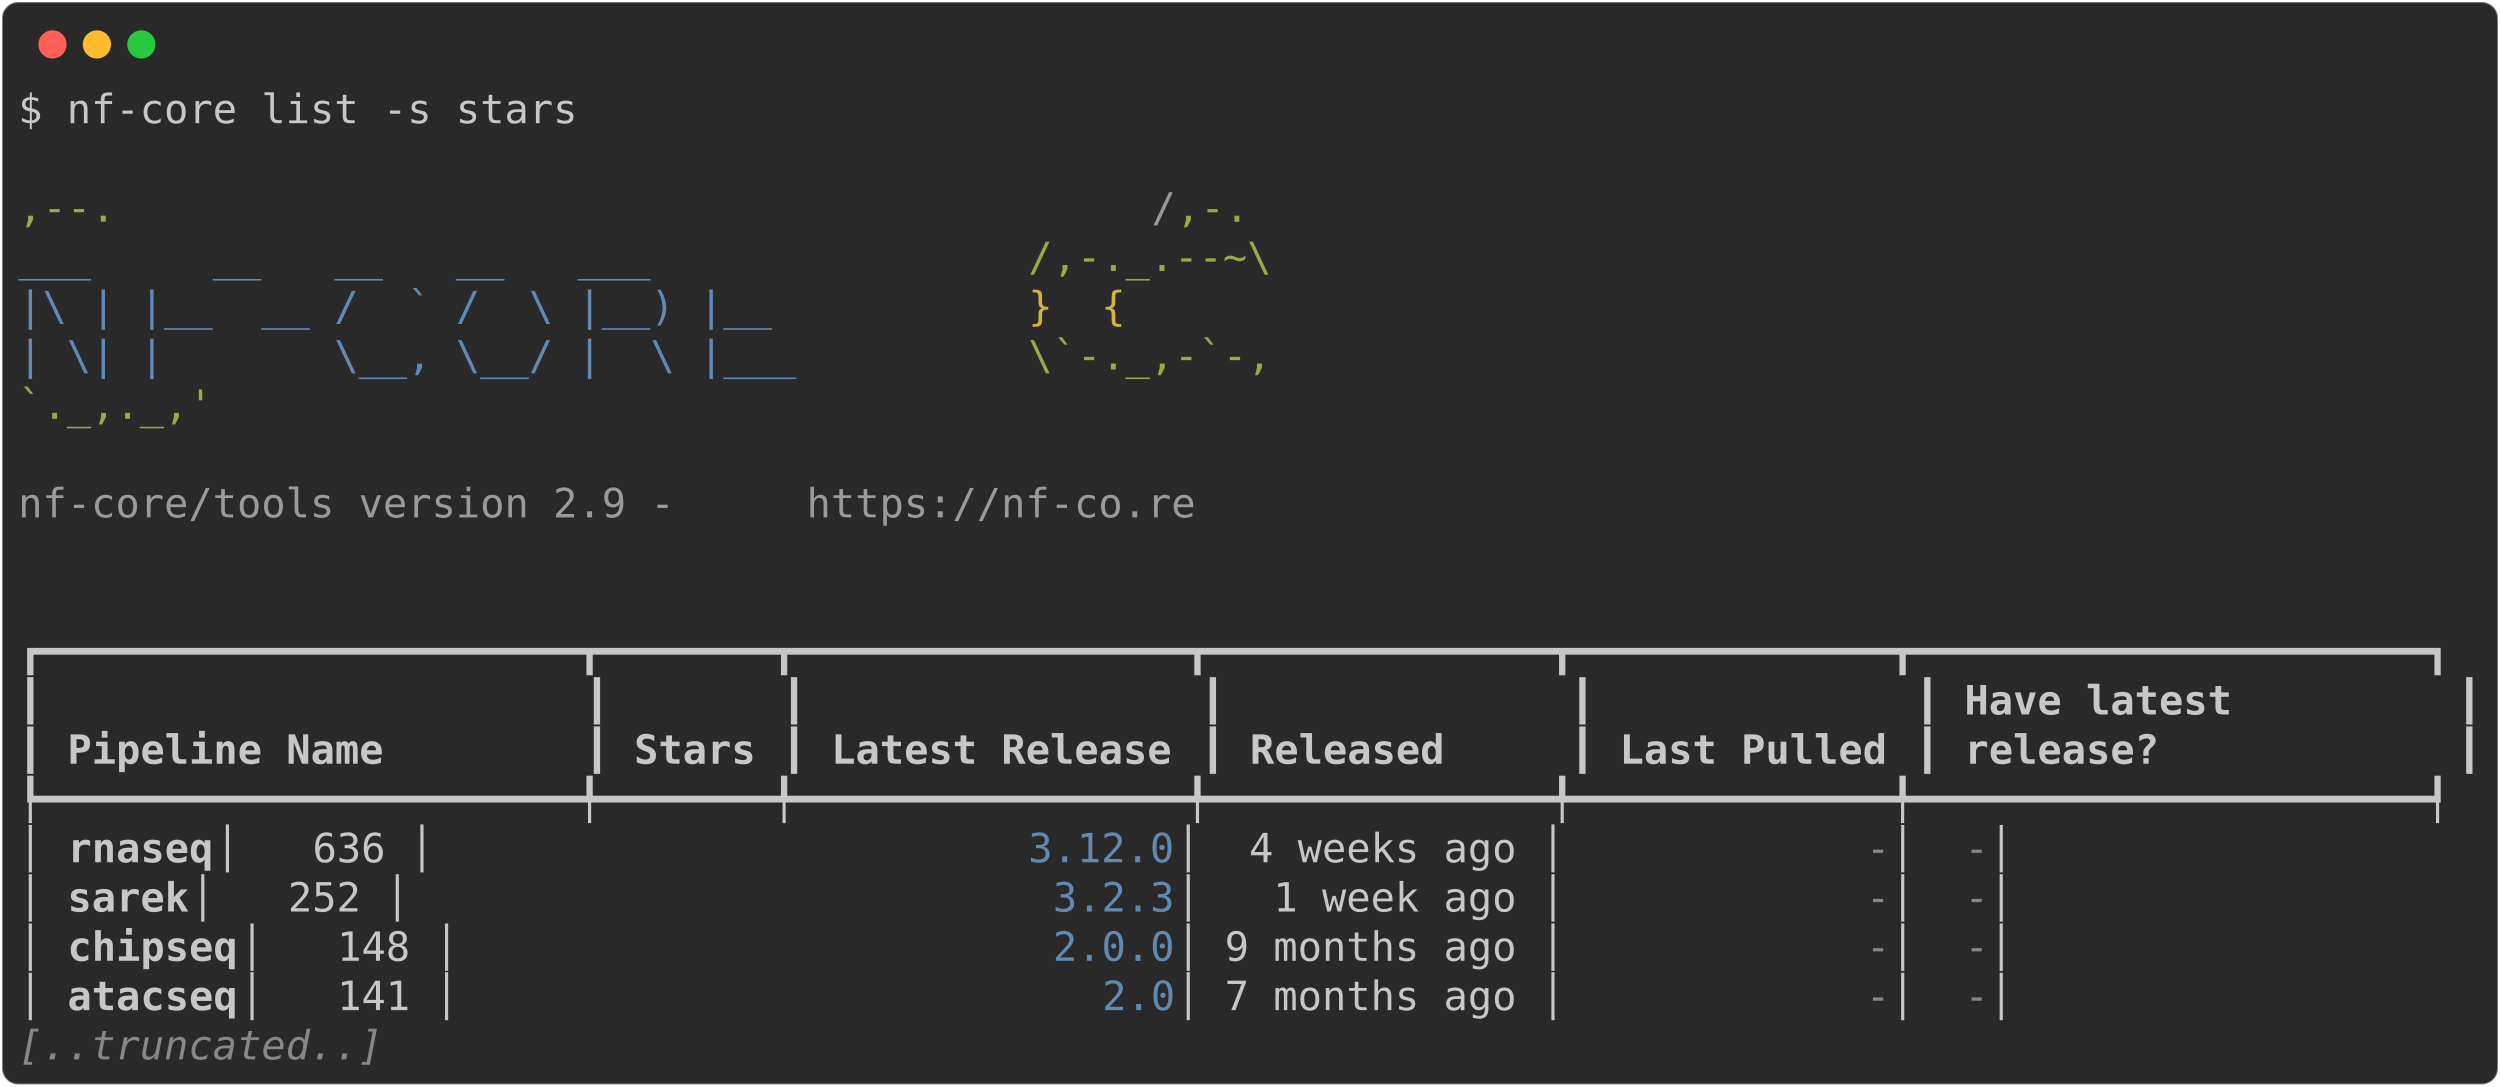
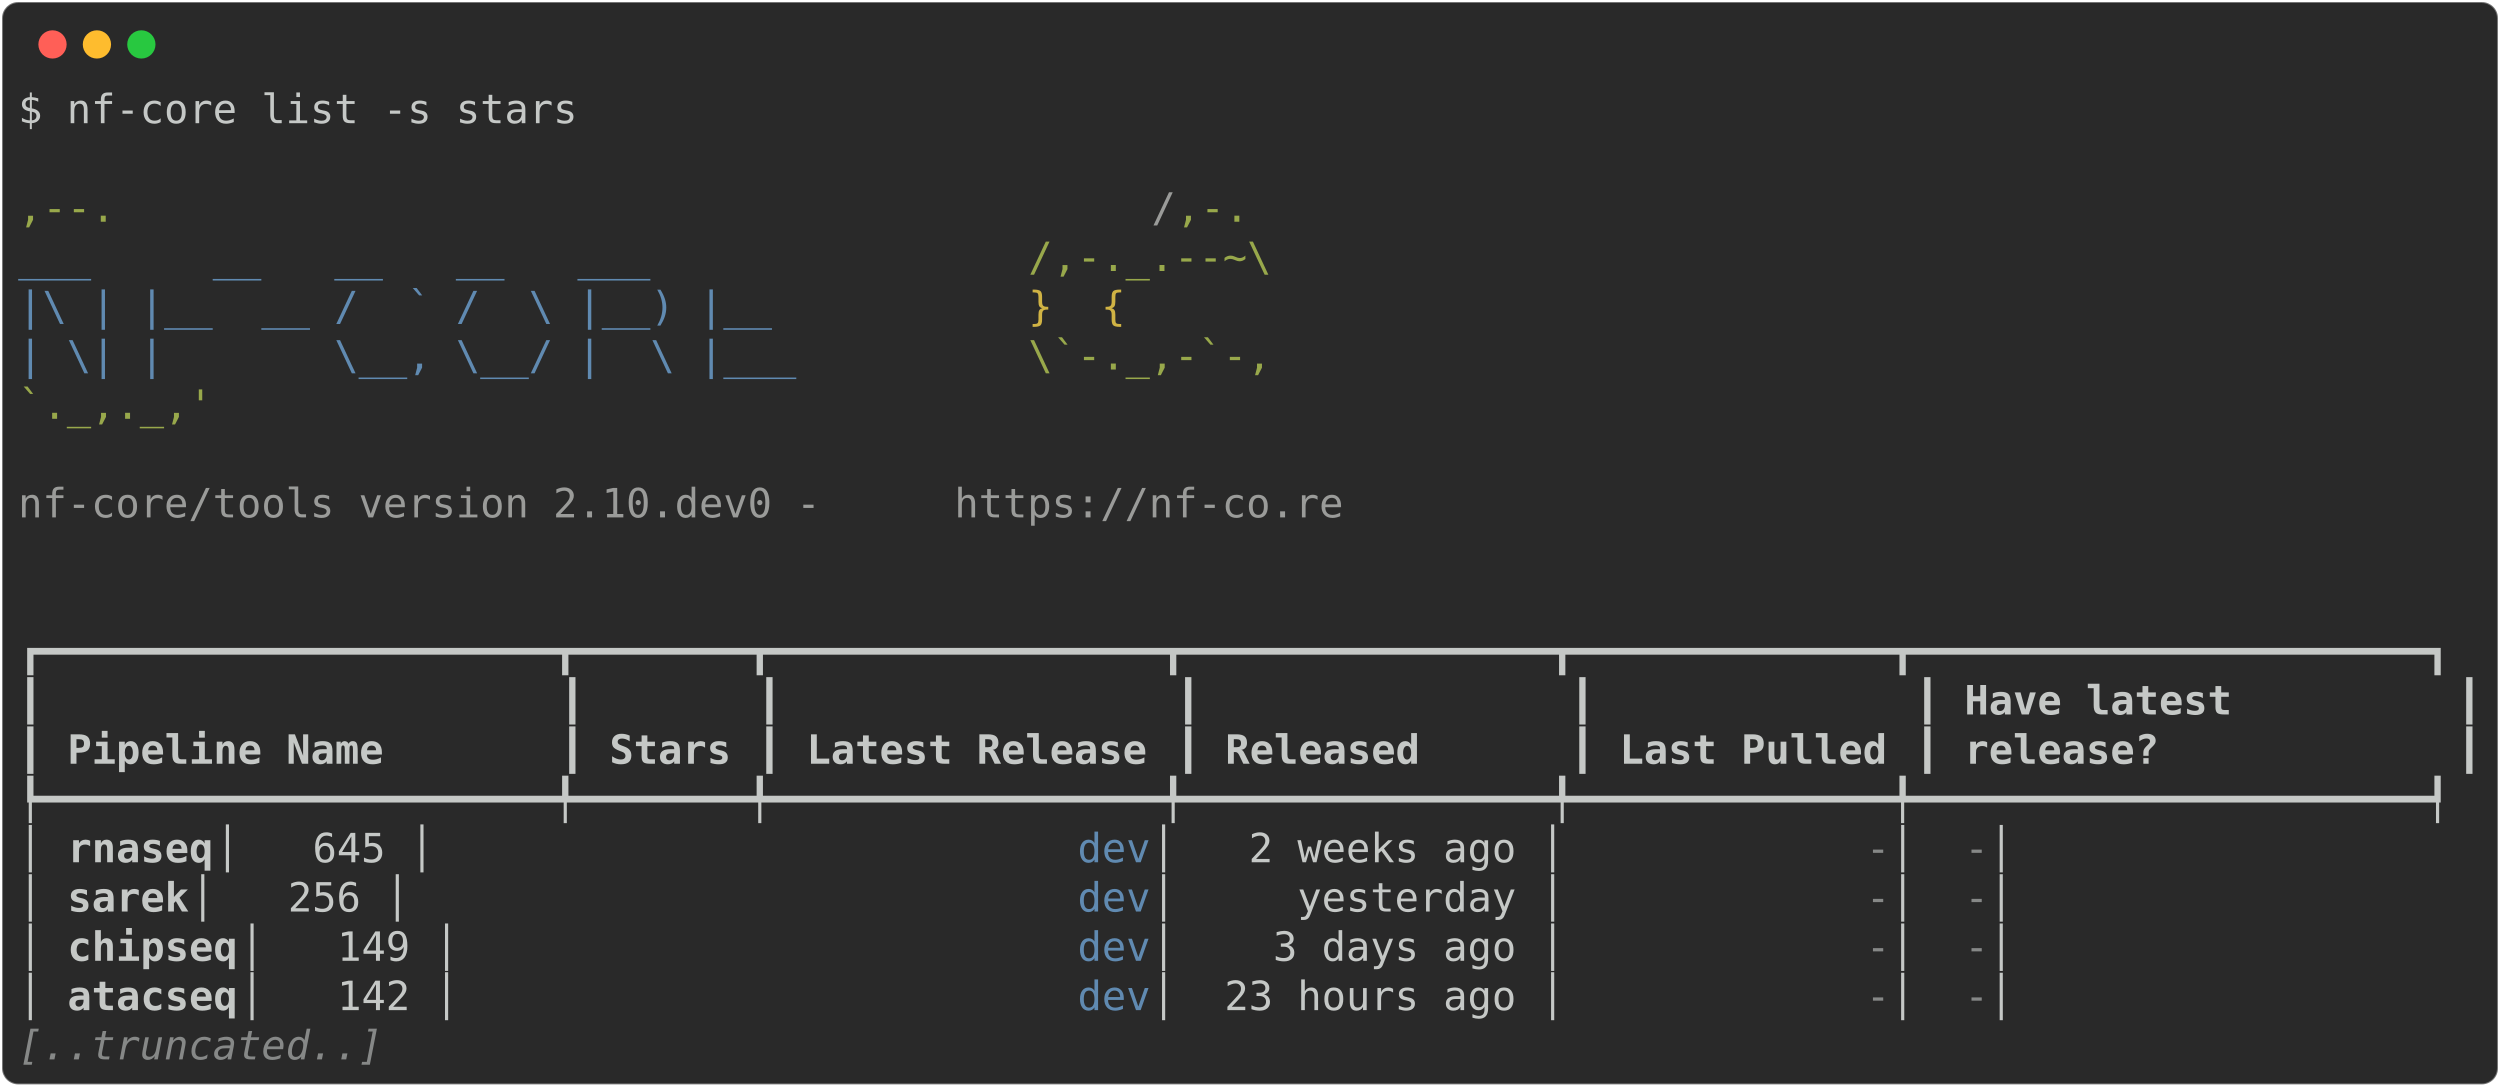
<svg xmlns="http://www.w3.org/2000/svg" class="rich-terminal" viewBox="0 0 1238 538.0">
  <style>

    @font-face {
        font-family: "Fira Code";
        src: local("FiraCode-Regular"),
                url("https://cdnjs.cloudflare.com/ajax/libs/firacode/6.2.0/woff2/FiraCode-Regular.woff2") format("woff2"),
                url("https://cdnjs.cloudflare.com/ajax/libs/firacode/6.2.0/woff/FiraCode-Regular.woff") format("woff");
        font-style: normal;
        font-weight: 400;
    }
    @font-face {
        font-family: "Fira Code";
        src: local("FiraCode-Bold"),
                url("https://cdnjs.cloudflare.com/ajax/libs/firacode/6.2.0/woff2/FiraCode-Bold.woff2") format("woff2"),
                url("https://cdnjs.cloudflare.com/ajax/libs/firacode/6.2.0/woff/FiraCode-Bold.woff") format("woff");
        font-style: bold;
        font-weight: 700;
    }

-     .terminal-960691040-matrix {
+     .terminal-264699695-matrix {
        font-family: Fira Code, monospace;
        font-size: 20px;
        line-height: 24.4px;
        font-variant-east-asian: full-width;
    }

-     .terminal-960691040-title {
+     .terminal-264699695-title {
        font-size: 18px;
        font-weight: bold;
        font-family: arial;
    }

-     .terminal-960691040-r1 { fill: #c5c8c6 }
- .terminal-960691040-r2 { fill: #98a84b }
- .terminal-960691040-r3 { fill: #9a9b99 }
- .terminal-960691040-r4 { fill: #608ab1 }
- .terminal-960691040-r5 { fill: #d0b344 }
- .terminal-960691040-r6 { fill: #c5c8c6;font-weight: bold }
- .terminal-960691040-r7 { fill: #868887 }
- .terminal-960691040-r8 { fill: #868887;font-style: italic; }
+     .terminal-264699695-r1 { fill: #c5c8c6 }
+ .terminal-264699695-r2 { fill: #98a84b }
+ .terminal-264699695-r3 { fill: #9a9b99 }
+ .terminal-264699695-r4 { fill: #608ab1 }
+ .terminal-264699695-r5 { fill: #d0b344 }
+ .terminal-264699695-r6 { fill: #c5c8c6;font-weight: bold }
+ .terminal-264699695-r7 { fill: #868887 }
+ .terminal-264699695-r8 { fill: #868887;font-style: italic; }
    </style>
  <defs>
-     <clipPath id="terminal-960691040-clip-terminal">
+     <clipPath id="terminal-264699695-clip-terminal">
      <rect x="0" y="0" width="1219.0" height="487.0" />
    </clipPath>
-     <clipPath id="terminal-960691040-line-0">
+     <clipPath id="terminal-264699695-line-0">
      <rect x="0" y="1.5" width="1220" height="24.65" />
    </clipPath>
-     <clipPath id="terminal-960691040-line-1">
+     <clipPath id="terminal-264699695-line-1">
      <rect x="0" y="25.9" width="1220" height="24.65" />
    </clipPath>
-     <clipPath id="terminal-960691040-line-2">
+     <clipPath id="terminal-264699695-line-2">
      <rect x="0" y="50.3" width="1220" height="24.65" />
    </clipPath>
-     <clipPath id="terminal-960691040-line-3">
+     <clipPath id="terminal-264699695-line-3">
      <rect x="0" y="74.7" width="1220" height="24.65" />
    </clipPath>
-     <clipPath id="terminal-960691040-line-4">
+     <clipPath id="terminal-264699695-line-4">
      <rect x="0" y="99.1" width="1220" height="24.65" />
    </clipPath>
-     <clipPath id="terminal-960691040-line-5">
+     <clipPath id="terminal-264699695-line-5">
      <rect x="0" y="123.5" width="1220" height="24.65" />
    </clipPath>
-     <clipPath id="terminal-960691040-line-6">
+     <clipPath id="terminal-264699695-line-6">
      <rect x="0" y="147.9" width="1220" height="24.65" />
    </clipPath>
-     <clipPath id="terminal-960691040-line-7">
+     <clipPath id="terminal-264699695-line-7">
      <rect x="0" y="172.3" width="1220" height="24.65" />
    </clipPath>
-     <clipPath id="terminal-960691040-line-8">
+     <clipPath id="terminal-264699695-line-8">
      <rect x="0" y="196.7" width="1220" height="24.65" />
    </clipPath>
-     <clipPath id="terminal-960691040-line-9">
+     <clipPath id="terminal-264699695-line-9">
      <rect x="0" y="221.1" width="1220" height="24.65" />
    </clipPath>
-     <clipPath id="terminal-960691040-line-10">
+     <clipPath id="terminal-264699695-line-10">
      <rect x="0" y="245.5" width="1220" height="24.65" />
    </clipPath>
-     <clipPath id="terminal-960691040-line-11">
+     <clipPath id="terminal-264699695-line-11">
      <rect x="0" y="269.9" width="1220" height="24.65" />
    </clipPath>
-     <clipPath id="terminal-960691040-line-12">
+     <clipPath id="terminal-264699695-line-12">
      <rect x="0" y="294.3" width="1220" height="24.65" />
    </clipPath>
-     <clipPath id="terminal-960691040-line-13">
+     <clipPath id="terminal-264699695-line-13">
      <rect x="0" y="318.7" width="1220" height="24.65" />
    </clipPath>
-     <clipPath id="terminal-960691040-line-14">
+     <clipPath id="terminal-264699695-line-14">
      <rect x="0" y="343.1" width="1220" height="24.65" />
    </clipPath>
-     <clipPath id="terminal-960691040-line-15">
+     <clipPath id="terminal-264699695-line-15">
      <rect x="0" y="367.5" width="1220" height="24.65" />
    </clipPath>
-     <clipPath id="terminal-960691040-line-16">
+     <clipPath id="terminal-264699695-line-16">
      <rect x="0" y="391.9" width="1220" height="24.65" />
    </clipPath>
-     <clipPath id="terminal-960691040-line-17">
+     <clipPath id="terminal-264699695-line-17">
      <rect x="0" y="416.3" width="1220" height="24.65" />
    </clipPath>
-     <clipPath id="terminal-960691040-line-18">
+     <clipPath id="terminal-264699695-line-18">
      <rect x="0" y="440.7" width="1220" height="24.65" />
    </clipPath>
  </defs>
  <rect fill="#292929" stroke="rgba(255,255,255,0.35)" stroke-width="1" x="1" y="1" width="1236" height="536" rx="8" />
  <g transform="translate(26,22)">
    <circle cx="0" cy="0" r="7" fill="#ff5f57" />
    <circle cx="22" cy="0" r="7" fill="#febc2e" />
    <circle cx="44" cy="0" r="7" fill="#28c840" />
  </g>
-   <g transform="translate(9, 41)" clip-path="url(#terminal-960691040-clip-terminal)">
-     <g class="terminal-960691040-matrix">
-       <text class="terminal-960691040-r1" x="0" y="20" textLength="280.6" clip-path="url(#terminal-960691040-line-0)">$ nf-core list -s stars</text>
-       <text class="terminal-960691040-r1" x="1220" y="20" textLength="12.2" clip-path="url(#terminal-960691040-line-0)">
- </text>
-       <text class="terminal-960691040-r1" x="1220" y="44.4" textLength="12.2" clip-path="url(#terminal-960691040-line-1)">
- </text>
-       <text class="terminal-960691040-r2" x="0" y="68.8" textLength="561.2" clip-path="url(#terminal-960691040-line-2)">                                          ,--.</text>
-       <text class="terminal-960691040-r3" x="561.2" y="68.8" textLength="12.2" clip-path="url(#terminal-960691040-line-2)">/</text>
-       <text class="terminal-960691040-r2" x="573.4" y="68.8" textLength="36.6" clip-path="url(#terminal-960691040-line-2)">,-.</text>
-       <text class="terminal-960691040-r1" x="1220" y="68.8" textLength="12.2" clip-path="url(#terminal-960691040-line-2)">
- </text>
-       <text class="terminal-960691040-r4" x="0" y="93.2" textLength="500.2" clip-path="url(#terminal-960691040-line-3)">          ___     __   __   __   ___     </text>
-       <text class="terminal-960691040-r2" x="500.2" y="93.2" textLength="122" clip-path="url(#terminal-960691040-line-3)">/,-._.--~\</text>
-       <text class="terminal-960691040-r1" x="1220" y="93.2" textLength="12.2" clip-path="url(#terminal-960691040-line-3)">
- </text>
-       <text class="terminal-960691040-r4" x="0" y="117.6" textLength="500.2" clip-path="url(#terminal-960691040-line-4)">    |\ | |__  __ /  ` /  \ |__) |__      </text>
-       <text class="terminal-960691040-r5" x="500.2" y="117.6" textLength="85.4" clip-path="url(#terminal-960691040-line-4)">   }  {</text>
-       <text class="terminal-960691040-r1" x="1220" y="117.6" textLength="12.2" clip-path="url(#terminal-960691040-line-4)">
- </text>
-       <text class="terminal-960691040-r4" x="0" y="142" textLength="500.2" clip-path="url(#terminal-960691040-line-5)">    | \| |       \__, \__/ |  \ |___     </text>
-       <text class="terminal-960691040-r2" x="500.2" y="142" textLength="122" clip-path="url(#terminal-960691040-line-5)">\`-._,-`-,</text>
-       <text class="terminal-960691040-r1" x="1220" y="142" textLength="12.2" clip-path="url(#terminal-960691040-line-5)">
- </text>
-       <text class="terminal-960691040-r2" x="0" y="166.4" textLength="610" clip-path="url(#terminal-960691040-line-6)">                                          `._,._,'</text>
-       <text class="terminal-960691040-r1" x="1220" y="166.4" textLength="12.2" clip-path="url(#terminal-960691040-line-6)">
- </text>
-       <text class="terminal-960691040-r1" x="1220" y="190.8" textLength="12.2" clip-path="url(#terminal-960691040-line-7)">
- </text>
-       <text class="terminal-960691040-r3" x="0" y="215.2" textLength="390.4" clip-path="url(#terminal-960691040-line-8)">    nf-core/tools version 2.9 - </text>
-       <text class="terminal-960691040-r3" x="390.4" y="215.2" textLength="195.2" clip-path="url(#terminal-960691040-line-8)">https://nf-co.re</text>
-       <text class="terminal-960691040-r1" x="1220" y="215.2" textLength="12.2" clip-path="url(#terminal-960691040-line-8)">
- </text>
-       <text class="terminal-960691040-r1" x="1220" y="239.6" textLength="12.2" clip-path="url(#terminal-960691040-line-9)">
- </text>
-       <text class="terminal-960691040-r1" x="1220" y="264" textLength="12.2" clip-path="url(#terminal-960691040-line-10)">
- </text>
-       <text class="terminal-960691040-r1" x="0" y="288.4" textLength="1220" clip-path="url(#terminal-960691040-line-11)">┏━━━━━━━━━━━━━━━━━━━━━━┳━━━━━━━┳━━━━━━━━━━━━━━━━┳━━━━━━━━━━━━━━┳━━━━━━━━━━━━━┳━━━━━━━━━━━━━━━━━━━━━┓</text>
-       <text class="terminal-960691040-r1" x="1220" y="288.4" textLength="12.2" clip-path="url(#terminal-960691040-line-11)">
- </text>
-       <text class="terminal-960691040-r1" x="0" y="312.8" textLength="12.2" clip-path="url(#terminal-960691040-line-12)">┃</text>
-       <text class="terminal-960691040-r1" x="280.6" y="312.8" textLength="12.2" clip-path="url(#terminal-960691040-line-12)">┃</text>
-       <text class="terminal-960691040-r1" x="378.2" y="312.8" textLength="12.2" clip-path="url(#terminal-960691040-line-12)">┃</text>
-       <text class="terminal-960691040-r1" x="585.6" y="312.8" textLength="12.2" clip-path="url(#terminal-960691040-line-12)">┃</text>
-       <text class="terminal-960691040-r1" x="768.6" y="312.8" textLength="12.2" clip-path="url(#terminal-960691040-line-12)">┃</text>
-       <text class="terminal-960691040-r1" x="939.4" y="312.8" textLength="12.2" clip-path="url(#terminal-960691040-line-12)">┃</text>
-       <text class="terminal-960691040-r6" x="963.8" y="312.8" textLength="231.8" clip-path="url(#terminal-960691040-line-12)">Have latest        </text>
-       <text class="terminal-960691040-r1" x="1207.8" y="312.8" textLength="12.2" clip-path="url(#terminal-960691040-line-12)">┃</text>
-       <text class="terminal-960691040-r1" x="1220" y="312.8" textLength="12.2" clip-path="url(#terminal-960691040-line-12)">
- </text>
-       <text class="terminal-960691040-r1" x="0" y="337.2" textLength="12.2" clip-path="url(#terminal-960691040-line-13)">┃</text>
-       <text class="terminal-960691040-r6" x="24.4" y="337.2" textLength="244" clip-path="url(#terminal-960691040-line-13)">Pipeline Name       </text>
-       <text class="terminal-960691040-r1" x="280.6" y="337.2" textLength="12.2" clip-path="url(#terminal-960691040-line-13)">┃</text>
-       <text class="terminal-960691040-r6" x="305" y="337.2" textLength="61" clip-path="url(#terminal-960691040-line-13)">Stars</text>
-       <text class="terminal-960691040-r1" x="378.2" y="337.2" textLength="12.2" clip-path="url(#terminal-960691040-line-13)">┃</text>
-       <text class="terminal-960691040-r6" x="402.6" y="337.2" textLength="170.8" clip-path="url(#terminal-960691040-line-13)">Latest Release</text>
-       <text class="terminal-960691040-r1" x="585.6" y="337.2" textLength="12.2" clip-path="url(#terminal-960691040-line-13)">┃</text>
-       <text class="terminal-960691040-r6" x="610" y="337.2" textLength="146.4" clip-path="url(#terminal-960691040-line-13)">    Released</text>
-       <text class="terminal-960691040-r1" x="768.6" y="337.2" textLength="12.2" clip-path="url(#terminal-960691040-line-13)">┃</text>
-       <text class="terminal-960691040-r6" x="793" y="337.2" textLength="134.2" clip-path="url(#terminal-960691040-line-13)">Last Pulled</text>
-       <text class="terminal-960691040-r1" x="939.4" y="337.2" textLength="12.2" clip-path="url(#terminal-960691040-line-13)">┃</text>
-       <text class="terminal-960691040-r6" x="963.8" y="337.2" textLength="231.8" clip-path="url(#terminal-960691040-line-13)">release?           </text>
-       <text class="terminal-960691040-r1" x="1207.8" y="337.2" textLength="12.2" clip-path="url(#terminal-960691040-line-13)">┃</text>
-       <text class="terminal-960691040-r1" x="1220" y="337.2" textLength="12.2" clip-path="url(#terminal-960691040-line-13)">
- </text>
-       <text class="terminal-960691040-r1" x="0" y="361.6" textLength="1220" clip-path="url(#terminal-960691040-line-14)">┡━━━━━━━━━━━━━━━━━━━━━━╇━━━━━━━╇━━━━━━━━━━━━━━━━╇━━━━━━━━━━━━━━╇━━━━━━━━━━━━━╇━━━━━━━━━━━━━━━━━━━━━┩</text>
-       <text class="terminal-960691040-r1" x="1220" y="361.6" textLength="12.2" clip-path="url(#terminal-960691040-line-14)">
- </text>
-       <text class="terminal-960691040-r1" x="0" y="386" textLength="24.4" clip-path="url(#terminal-960691040-line-15)">│ </text>
-       <text class="terminal-960691040-r6" x="24.4" y="386" textLength="73.2" clip-path="url(#terminal-960691040-line-15)">rnaseq</text>
-       <text class="terminal-960691040-r1" x="97.6" y="386" textLength="402.6" clip-path="url(#terminal-960691040-line-15)">               │   636 │         </text>
-       <text class="terminal-960691040-r4" x="500.2" y="386" textLength="73.2" clip-path="url(#terminal-960691040-line-15)">3.12.0</text>
-       <text class="terminal-960691040-r1" x="573.4" y="386" textLength="341.6" clip-path="url(#terminal-960691040-line-15)"> │  4 weeks ago │           </text>
-       <text class="terminal-960691040-r7" x="915" y="386" textLength="12.2" clip-path="url(#terminal-960691040-line-15)">-</text>
-       <text class="terminal-960691040-r1" x="927.2" y="386" textLength="36.6" clip-path="url(#terminal-960691040-line-15)"> │ </text>
-       <text class="terminal-960691040-r7" x="963.8" y="386" textLength="12.2" clip-path="url(#terminal-960691040-line-15)">-</text>
-       <text class="terminal-960691040-r1" x="976" y="386" textLength="244" clip-path="url(#terminal-960691040-line-15)">                   │</text>
-       <text class="terminal-960691040-r1" x="1220" y="386" textLength="12.2" clip-path="url(#terminal-960691040-line-15)">
- </text>
-       <text class="terminal-960691040-r1" x="0" y="410.4" textLength="24.4" clip-path="url(#terminal-960691040-line-16)">│ </text>
-       <text class="terminal-960691040-r6" x="24.4" y="410.4" textLength="61" clip-path="url(#terminal-960691040-line-16)">sarek</text>
-       <text class="terminal-960691040-r1" x="85.4" y="410.4" textLength="427" clip-path="url(#terminal-960691040-line-16)">                │   252 │          </text>
-       <text class="terminal-960691040-r4" x="512.4" y="410.4" textLength="61" clip-path="url(#terminal-960691040-line-16)">3.2.3</text>
-       <text class="terminal-960691040-r1" x="573.4" y="410.4" textLength="341.6" clip-path="url(#terminal-960691040-line-16)"> │   1 week ago │           </text>
-       <text class="terminal-960691040-r7" x="915" y="410.4" textLength="12.2" clip-path="url(#terminal-960691040-line-16)">-</text>
-       <text class="terminal-960691040-r1" x="927.2" y="410.4" textLength="36.6" clip-path="url(#terminal-960691040-line-16)"> │ </text>
-       <text class="terminal-960691040-r7" x="963.8" y="410.4" textLength="12.2" clip-path="url(#terminal-960691040-line-16)">-</text>
-       <text class="terminal-960691040-r1" x="976" y="410.4" textLength="244" clip-path="url(#terminal-960691040-line-16)">                   │</text>
-       <text class="terminal-960691040-r1" x="1220" y="410.4" textLength="12.2" clip-path="url(#terminal-960691040-line-16)">
- </text>
-       <text class="terminal-960691040-r1" x="0" y="434.8" textLength="24.4" clip-path="url(#terminal-960691040-line-17)">│ </text>
-       <text class="terminal-960691040-r6" x="24.4" y="434.8" textLength="85.4" clip-path="url(#terminal-960691040-line-17)">chipseq</text>
-       <text class="terminal-960691040-r1" x="109.8" y="434.8" textLength="402.6" clip-path="url(#terminal-960691040-line-17)">              │   148 │          </text>
-       <text class="terminal-960691040-r4" x="512.4" y="434.8" textLength="61" clip-path="url(#terminal-960691040-line-17)">2.0.0</text>
-       <text class="terminal-960691040-r1" x="573.4" y="434.8" textLength="341.6" clip-path="url(#terminal-960691040-line-17)"> │ 9 months ago │           </text>
-       <text class="terminal-960691040-r7" x="915" y="434.8" textLength="12.2" clip-path="url(#terminal-960691040-line-17)">-</text>
-       <text class="terminal-960691040-r1" x="927.2" y="434.8" textLength="36.6" clip-path="url(#terminal-960691040-line-17)"> │ </text>
-       <text class="terminal-960691040-r7" x="963.8" y="434.8" textLength="12.2" clip-path="url(#terminal-960691040-line-17)">-</text>
-       <text class="terminal-960691040-r1" x="976" y="434.8" textLength="244" clip-path="url(#terminal-960691040-line-17)">                   │</text>
-       <text class="terminal-960691040-r1" x="1220" y="434.8" textLength="12.2" clip-path="url(#terminal-960691040-line-17)">
- </text>
-       <text class="terminal-960691040-r1" x="0" y="459.2" textLength="24.4" clip-path="url(#terminal-960691040-line-18)">│ </text>
-       <text class="terminal-960691040-r6" x="24.4" y="459.2" textLength="85.4" clip-path="url(#terminal-960691040-line-18)">atacseq</text>
-       <text class="terminal-960691040-r1" x="109.8" y="459.2" textLength="427" clip-path="url(#terminal-960691040-line-18)">              │   141 │            </text>
-       <text class="terminal-960691040-r4" x="536.8" y="459.2" textLength="36.6" clip-path="url(#terminal-960691040-line-18)">2.0</text>
-       <text class="terminal-960691040-r1" x="573.4" y="459.2" textLength="341.6" clip-path="url(#terminal-960691040-line-18)"> │ 7 months ago │           </text>
-       <text class="terminal-960691040-r7" x="915" y="459.2" textLength="12.2" clip-path="url(#terminal-960691040-line-18)">-</text>
-       <text class="terminal-960691040-r1" x="927.2" y="459.2" textLength="36.6" clip-path="url(#terminal-960691040-line-18)"> │ </text>
-       <text class="terminal-960691040-r7" x="963.8" y="459.2" textLength="12.2" clip-path="url(#terminal-960691040-line-18)">-</text>
-       <text class="terminal-960691040-r1" x="976" y="459.2" textLength="244" clip-path="url(#terminal-960691040-line-18)">                   │</text>
-       <text class="terminal-960691040-r1" x="1220" y="459.2" textLength="12.2" clip-path="url(#terminal-960691040-line-18)">
- </text>
-       <text class="terminal-960691040-r8" x="0" y="483.6" textLength="183" clip-path="url(#terminal-960691040-line-19)">[..truncated..]</text>
-       <text class="terminal-960691040-r1" x="1220" y="483.6" textLength="12.2" clip-path="url(#terminal-960691040-line-19)">
+   <g transform="translate(9, 41)" clip-path="url(#terminal-264699695-clip-terminal)">
+     <g class="terminal-264699695-matrix">
+       <text class="terminal-264699695-r1" x="0" y="20" textLength="280.6" clip-path="url(#terminal-264699695-line-0)">$ nf-core list -s stars</text>
+       <text class="terminal-264699695-r1" x="1220" y="20" textLength="12.2" clip-path="url(#terminal-264699695-line-0)">
+ </text>
+       <text class="terminal-264699695-r1" x="1220" y="44.4" textLength="12.2" clip-path="url(#terminal-264699695-line-1)">
+ </text>
+       <text class="terminal-264699695-r2" x="0" y="68.8" textLength="561.2" clip-path="url(#terminal-264699695-line-2)">                                          ,--.</text>
+       <text class="terminal-264699695-r3" x="561.2" y="68.8" textLength="12.2" clip-path="url(#terminal-264699695-line-2)">/</text>
+       <text class="terminal-264699695-r2" x="573.4" y="68.8" textLength="36.6" clip-path="url(#terminal-264699695-line-2)">,-.</text>
+       <text class="terminal-264699695-r1" x="1220" y="68.8" textLength="12.2" clip-path="url(#terminal-264699695-line-2)">
+ </text>
+       <text class="terminal-264699695-r4" x="0" y="93.2" textLength="500.2" clip-path="url(#terminal-264699695-line-3)">          ___     __   __   __   ___     </text>
+       <text class="terminal-264699695-r2" x="500.2" y="93.2" textLength="122" clip-path="url(#terminal-264699695-line-3)">/,-._.--~\</text>
+       <text class="terminal-264699695-r1" x="1220" y="93.2" textLength="12.2" clip-path="url(#terminal-264699695-line-3)">
+ </text>
+       <text class="terminal-264699695-r4" x="0" y="117.6" textLength="500.2" clip-path="url(#terminal-264699695-line-4)">    |\ | |__  __ /  ` /  \ |__) |__      </text>
+       <text class="terminal-264699695-r5" x="500.2" y="117.6" textLength="85.4" clip-path="url(#terminal-264699695-line-4)">   }  {</text>
+       <text class="terminal-264699695-r1" x="1220" y="117.6" textLength="12.2" clip-path="url(#terminal-264699695-line-4)">
+ </text>
+       <text class="terminal-264699695-r4" x="0" y="142" textLength="500.2" clip-path="url(#terminal-264699695-line-5)">    | \| |       \__, \__/ |  \ |___     </text>
+       <text class="terminal-264699695-r2" x="500.2" y="142" textLength="122" clip-path="url(#terminal-264699695-line-5)">\`-._,-`-,</text>
+       <text class="terminal-264699695-r1" x="1220" y="142" textLength="12.2" clip-path="url(#terminal-264699695-line-5)">
+ </text>
+       <text class="terminal-264699695-r2" x="0" y="166.4" textLength="610" clip-path="url(#terminal-264699695-line-6)">                                          `._,._,'</text>
+       <text class="terminal-264699695-r1" x="1220" y="166.4" textLength="12.2" clip-path="url(#terminal-264699695-line-6)">
+ </text>
+       <text class="terminal-264699695-r1" x="1220" y="190.8" textLength="12.2" clip-path="url(#terminal-264699695-line-7)">
+ </text>
+       <text class="terminal-264699695-r3" x="0" y="215.2" textLength="463.6" clip-path="url(#terminal-264699695-line-8)">    nf-core/tools version 2.10.dev0 - </text>
+       <text class="terminal-264699695-r3" x="463.6" y="215.2" textLength="195.2" clip-path="url(#terminal-264699695-line-8)">https://nf-co.re</text>
+       <text class="terminal-264699695-r1" x="1220" y="215.2" textLength="12.2" clip-path="url(#terminal-264699695-line-8)">
+ </text>
+       <text class="terminal-264699695-r1" x="1220" y="239.6" textLength="12.2" clip-path="url(#terminal-264699695-line-9)">
+ </text>
+       <text class="terminal-264699695-r1" x="1220" y="264" textLength="12.2" clip-path="url(#terminal-264699695-line-10)">
+ </text>
+       <text class="terminal-264699695-r1" x="0" y="288.4" textLength="1220" clip-path="url(#terminal-264699695-line-11)">┏━━━━━━━━━━━━━━━━━━━━━┳━━━━━━━┳━━━━━━━━━━━━━━━━┳━━━━━━━━━━━━━━━┳━━━━━━━━━━━━━┳━━━━━━━━━━━━━━━━━━━━━┓</text>
+       <text class="terminal-264699695-r1" x="1220" y="288.4" textLength="12.2" clip-path="url(#terminal-264699695-line-11)">
+ </text>
+       <text class="terminal-264699695-r1" x="0" y="312.8" textLength="12.2" clip-path="url(#terminal-264699695-line-12)">┃</text>
+       <text class="terminal-264699695-r1" x="268.4" y="312.8" textLength="12.2" clip-path="url(#terminal-264699695-line-12)">┃</text>
+       <text class="terminal-264699695-r1" x="366" y="312.8" textLength="12.2" clip-path="url(#terminal-264699695-line-12)">┃</text>
+       <text class="terminal-264699695-r1" x="573.4" y="312.8" textLength="12.2" clip-path="url(#terminal-264699695-line-12)">┃</text>
+       <text class="terminal-264699695-r1" x="768.6" y="312.8" textLength="12.2" clip-path="url(#terminal-264699695-line-12)">┃</text>
+       <text class="terminal-264699695-r1" x="939.4" y="312.8" textLength="12.2" clip-path="url(#terminal-264699695-line-12)">┃</text>
+       <text class="terminal-264699695-r6" x="963.8" y="312.8" textLength="231.8" clip-path="url(#terminal-264699695-line-12)">Have latest        </text>
+       <text class="terminal-264699695-r1" x="1207.8" y="312.8" textLength="12.2" clip-path="url(#terminal-264699695-line-12)">┃</text>
+       <text class="terminal-264699695-r1" x="1220" y="312.8" textLength="12.2" clip-path="url(#terminal-264699695-line-12)">
+ </text>
+       <text class="terminal-264699695-r1" x="0" y="337.2" textLength="12.2" clip-path="url(#terminal-264699695-line-13)">┃</text>
+       <text class="terminal-264699695-r6" x="24.4" y="337.2" textLength="231.8" clip-path="url(#terminal-264699695-line-13)">Pipeline Name      </text>
+       <text class="terminal-264699695-r1" x="268.4" y="337.2" textLength="12.2" clip-path="url(#terminal-264699695-line-13)">┃</text>
+       <text class="terminal-264699695-r6" x="292.8" y="337.2" textLength="61" clip-path="url(#terminal-264699695-line-13)">Stars</text>
+       <text class="terminal-264699695-r1" x="366" y="337.2" textLength="12.2" clip-path="url(#terminal-264699695-line-13)">┃</text>
+       <text class="terminal-264699695-r6" x="390.4" y="337.2" textLength="170.8" clip-path="url(#terminal-264699695-line-13)">Latest Release</text>
+       <text class="terminal-264699695-r1" x="573.4" y="337.2" textLength="12.2" clip-path="url(#terminal-264699695-line-13)">┃</text>
+       <text class="terminal-264699695-r6" x="597.8" y="337.2" textLength="158.6" clip-path="url(#terminal-264699695-line-13)">     Released</text>
+       <text class="terminal-264699695-r1" x="768.6" y="337.2" textLength="12.2" clip-path="url(#terminal-264699695-line-13)">┃</text>
+       <text class="terminal-264699695-r6" x="793" y="337.2" textLength="134.2" clip-path="url(#terminal-264699695-line-13)">Last Pulled</text>
+       <text class="terminal-264699695-r1" x="939.4" y="337.2" textLength="12.2" clip-path="url(#terminal-264699695-line-13)">┃</text>
+       <text class="terminal-264699695-r6" x="963.8" y="337.2" textLength="231.8" clip-path="url(#terminal-264699695-line-13)">release?           </text>
+       <text class="terminal-264699695-r1" x="1207.8" y="337.2" textLength="12.2" clip-path="url(#terminal-264699695-line-13)">┃</text>
+       <text class="terminal-264699695-r1" x="1220" y="337.2" textLength="12.2" clip-path="url(#terminal-264699695-line-13)">
+ </text>
+       <text class="terminal-264699695-r1" x="0" y="361.6" textLength="1220" clip-path="url(#terminal-264699695-line-14)">┡━━━━━━━━━━━━━━━━━━━━━╇━━━━━━━╇━━━━━━━━━━━━━━━━╇━━━━━━━━━━━━━━━╇━━━━━━━━━━━━━╇━━━━━━━━━━━━━━━━━━━━━┩</text>
+       <text class="terminal-264699695-r1" x="1220" y="361.6" textLength="12.2" clip-path="url(#terminal-264699695-line-14)">
+ </text>
+       <text class="terminal-264699695-r1" x="0" y="386" textLength="24.4" clip-path="url(#terminal-264699695-line-15)">│ </text>
+       <text class="terminal-264699695-r6" x="24.4" y="386" textLength="73.2" clip-path="url(#terminal-264699695-line-15)">rnaseq</text>
+       <text class="terminal-264699695-r1" x="97.6" y="386" textLength="427" clip-path="url(#terminal-264699695-line-15)">              │   645 │            </text>
+       <text class="terminal-264699695-r4" x="524.6" y="386" textLength="36.6" clip-path="url(#terminal-264699695-line-15)">dev</text>
+       <text class="terminal-264699695-r1" x="561.2" y="386" textLength="353.8" clip-path="url(#terminal-264699695-line-15)"> │   2 weeks ago │           </text>
+       <text class="terminal-264699695-r7" x="915" y="386" textLength="12.2" clip-path="url(#terminal-264699695-line-15)">-</text>
+       <text class="terminal-264699695-r1" x="927.2" y="386" textLength="36.6" clip-path="url(#terminal-264699695-line-15)"> │ </text>
+       <text class="terminal-264699695-r7" x="963.8" y="386" textLength="12.2" clip-path="url(#terminal-264699695-line-15)">-</text>
+       <text class="terminal-264699695-r1" x="976" y="386" textLength="244" clip-path="url(#terminal-264699695-line-15)">                   │</text>
+       <text class="terminal-264699695-r1" x="1220" y="386" textLength="12.2" clip-path="url(#terminal-264699695-line-15)">
+ </text>
+       <text class="terminal-264699695-r1" x="0" y="410.4" textLength="24.4" clip-path="url(#terminal-264699695-line-16)">│ </text>
+       <text class="terminal-264699695-r6" x="24.4" y="410.4" textLength="61" clip-path="url(#terminal-264699695-line-16)">sarek</text>
+       <text class="terminal-264699695-r1" x="85.4" y="410.4" textLength="439.2" clip-path="url(#terminal-264699695-line-16)">               │   256 │            </text>
+       <text class="terminal-264699695-r4" x="524.6" y="410.4" textLength="36.6" clip-path="url(#terminal-264699695-line-16)">dev</text>
+       <text class="terminal-264699695-r1" x="561.2" y="410.4" textLength="353.8" clip-path="url(#terminal-264699695-line-16)"> │     yesterday │           </text>
+       <text class="terminal-264699695-r7" x="915" y="410.4" textLength="12.2" clip-path="url(#terminal-264699695-line-16)">-</text>
+       <text class="terminal-264699695-r1" x="927.2" y="410.4" textLength="36.6" clip-path="url(#terminal-264699695-line-16)"> │ </text>
+       <text class="terminal-264699695-r7" x="963.8" y="410.4" textLength="12.2" clip-path="url(#terminal-264699695-line-16)">-</text>
+       <text class="terminal-264699695-r1" x="976" y="410.4" textLength="244" clip-path="url(#terminal-264699695-line-16)">                   │</text>
+       <text class="terminal-264699695-r1" x="1220" y="410.4" textLength="12.2" clip-path="url(#terminal-264699695-line-16)">
+ </text>
+       <text class="terminal-264699695-r1" x="0" y="434.8" textLength="24.4" clip-path="url(#terminal-264699695-line-17)">│ </text>
+       <text class="terminal-264699695-r6" x="24.4" y="434.8" textLength="85.4" clip-path="url(#terminal-264699695-line-17)">chipseq</text>
+       <text class="terminal-264699695-r1" x="109.8" y="434.8" textLength="414.8" clip-path="url(#terminal-264699695-line-17)">             │   149 │            </text>
+       <text class="terminal-264699695-r4" x="524.6" y="434.8" textLength="36.6" clip-path="url(#terminal-264699695-line-17)">dev</text>
+       <text class="terminal-264699695-r1" x="561.2" y="434.8" textLength="353.8" clip-path="url(#terminal-264699695-line-17)"> │    3 days ago │           </text>
+       <text class="terminal-264699695-r7" x="915" y="434.8" textLength="12.2" clip-path="url(#terminal-264699695-line-17)">-</text>
+       <text class="terminal-264699695-r1" x="927.2" y="434.8" textLength="36.6" clip-path="url(#terminal-264699695-line-17)"> │ </text>
+       <text class="terminal-264699695-r7" x="963.8" y="434.8" textLength="12.2" clip-path="url(#terminal-264699695-line-17)">-</text>
+       <text class="terminal-264699695-r1" x="976" y="434.8" textLength="244" clip-path="url(#terminal-264699695-line-17)">                   │</text>
+       <text class="terminal-264699695-r1" x="1220" y="434.8" textLength="12.2" clip-path="url(#terminal-264699695-line-17)">
+ </text>
+       <text class="terminal-264699695-r1" x="0" y="459.2" textLength="24.4" clip-path="url(#terminal-264699695-line-18)">│ </text>
+       <text class="terminal-264699695-r6" x="24.4" y="459.2" textLength="85.4" clip-path="url(#terminal-264699695-line-18)">atacseq</text>
+       <text class="terminal-264699695-r1" x="109.8" y="459.2" textLength="414.8" clip-path="url(#terminal-264699695-line-18)">             │   142 │            </text>
+       <text class="terminal-264699695-r4" x="524.6" y="459.2" textLength="36.6" clip-path="url(#terminal-264699695-line-18)">dev</text>
+       <text class="terminal-264699695-r1" x="561.2" y="459.2" textLength="353.8" clip-path="url(#terminal-264699695-line-18)"> │  23 hours ago │           </text>
+       <text class="terminal-264699695-r7" x="915" y="459.2" textLength="12.2" clip-path="url(#terminal-264699695-line-18)">-</text>
+       <text class="terminal-264699695-r1" x="927.2" y="459.2" textLength="36.6" clip-path="url(#terminal-264699695-line-18)"> │ </text>
+       <text class="terminal-264699695-r7" x="963.8" y="459.2" textLength="12.2" clip-path="url(#terminal-264699695-line-18)">-</text>
+       <text class="terminal-264699695-r1" x="976" y="459.2" textLength="244" clip-path="url(#terminal-264699695-line-18)">                   │</text>
+       <text class="terminal-264699695-r1" x="1220" y="459.2" textLength="12.2" clip-path="url(#terminal-264699695-line-18)">
+ </text>
+       <text class="terminal-264699695-r8" x="0" y="483.6" textLength="183" clip-path="url(#terminal-264699695-line-19)">[..truncated..]</text>
+       <text class="terminal-264699695-r1" x="1220" y="483.6" textLength="12.2" clip-path="url(#terminal-264699695-line-19)">
</text>
    </g>
  </g>
</svg>
